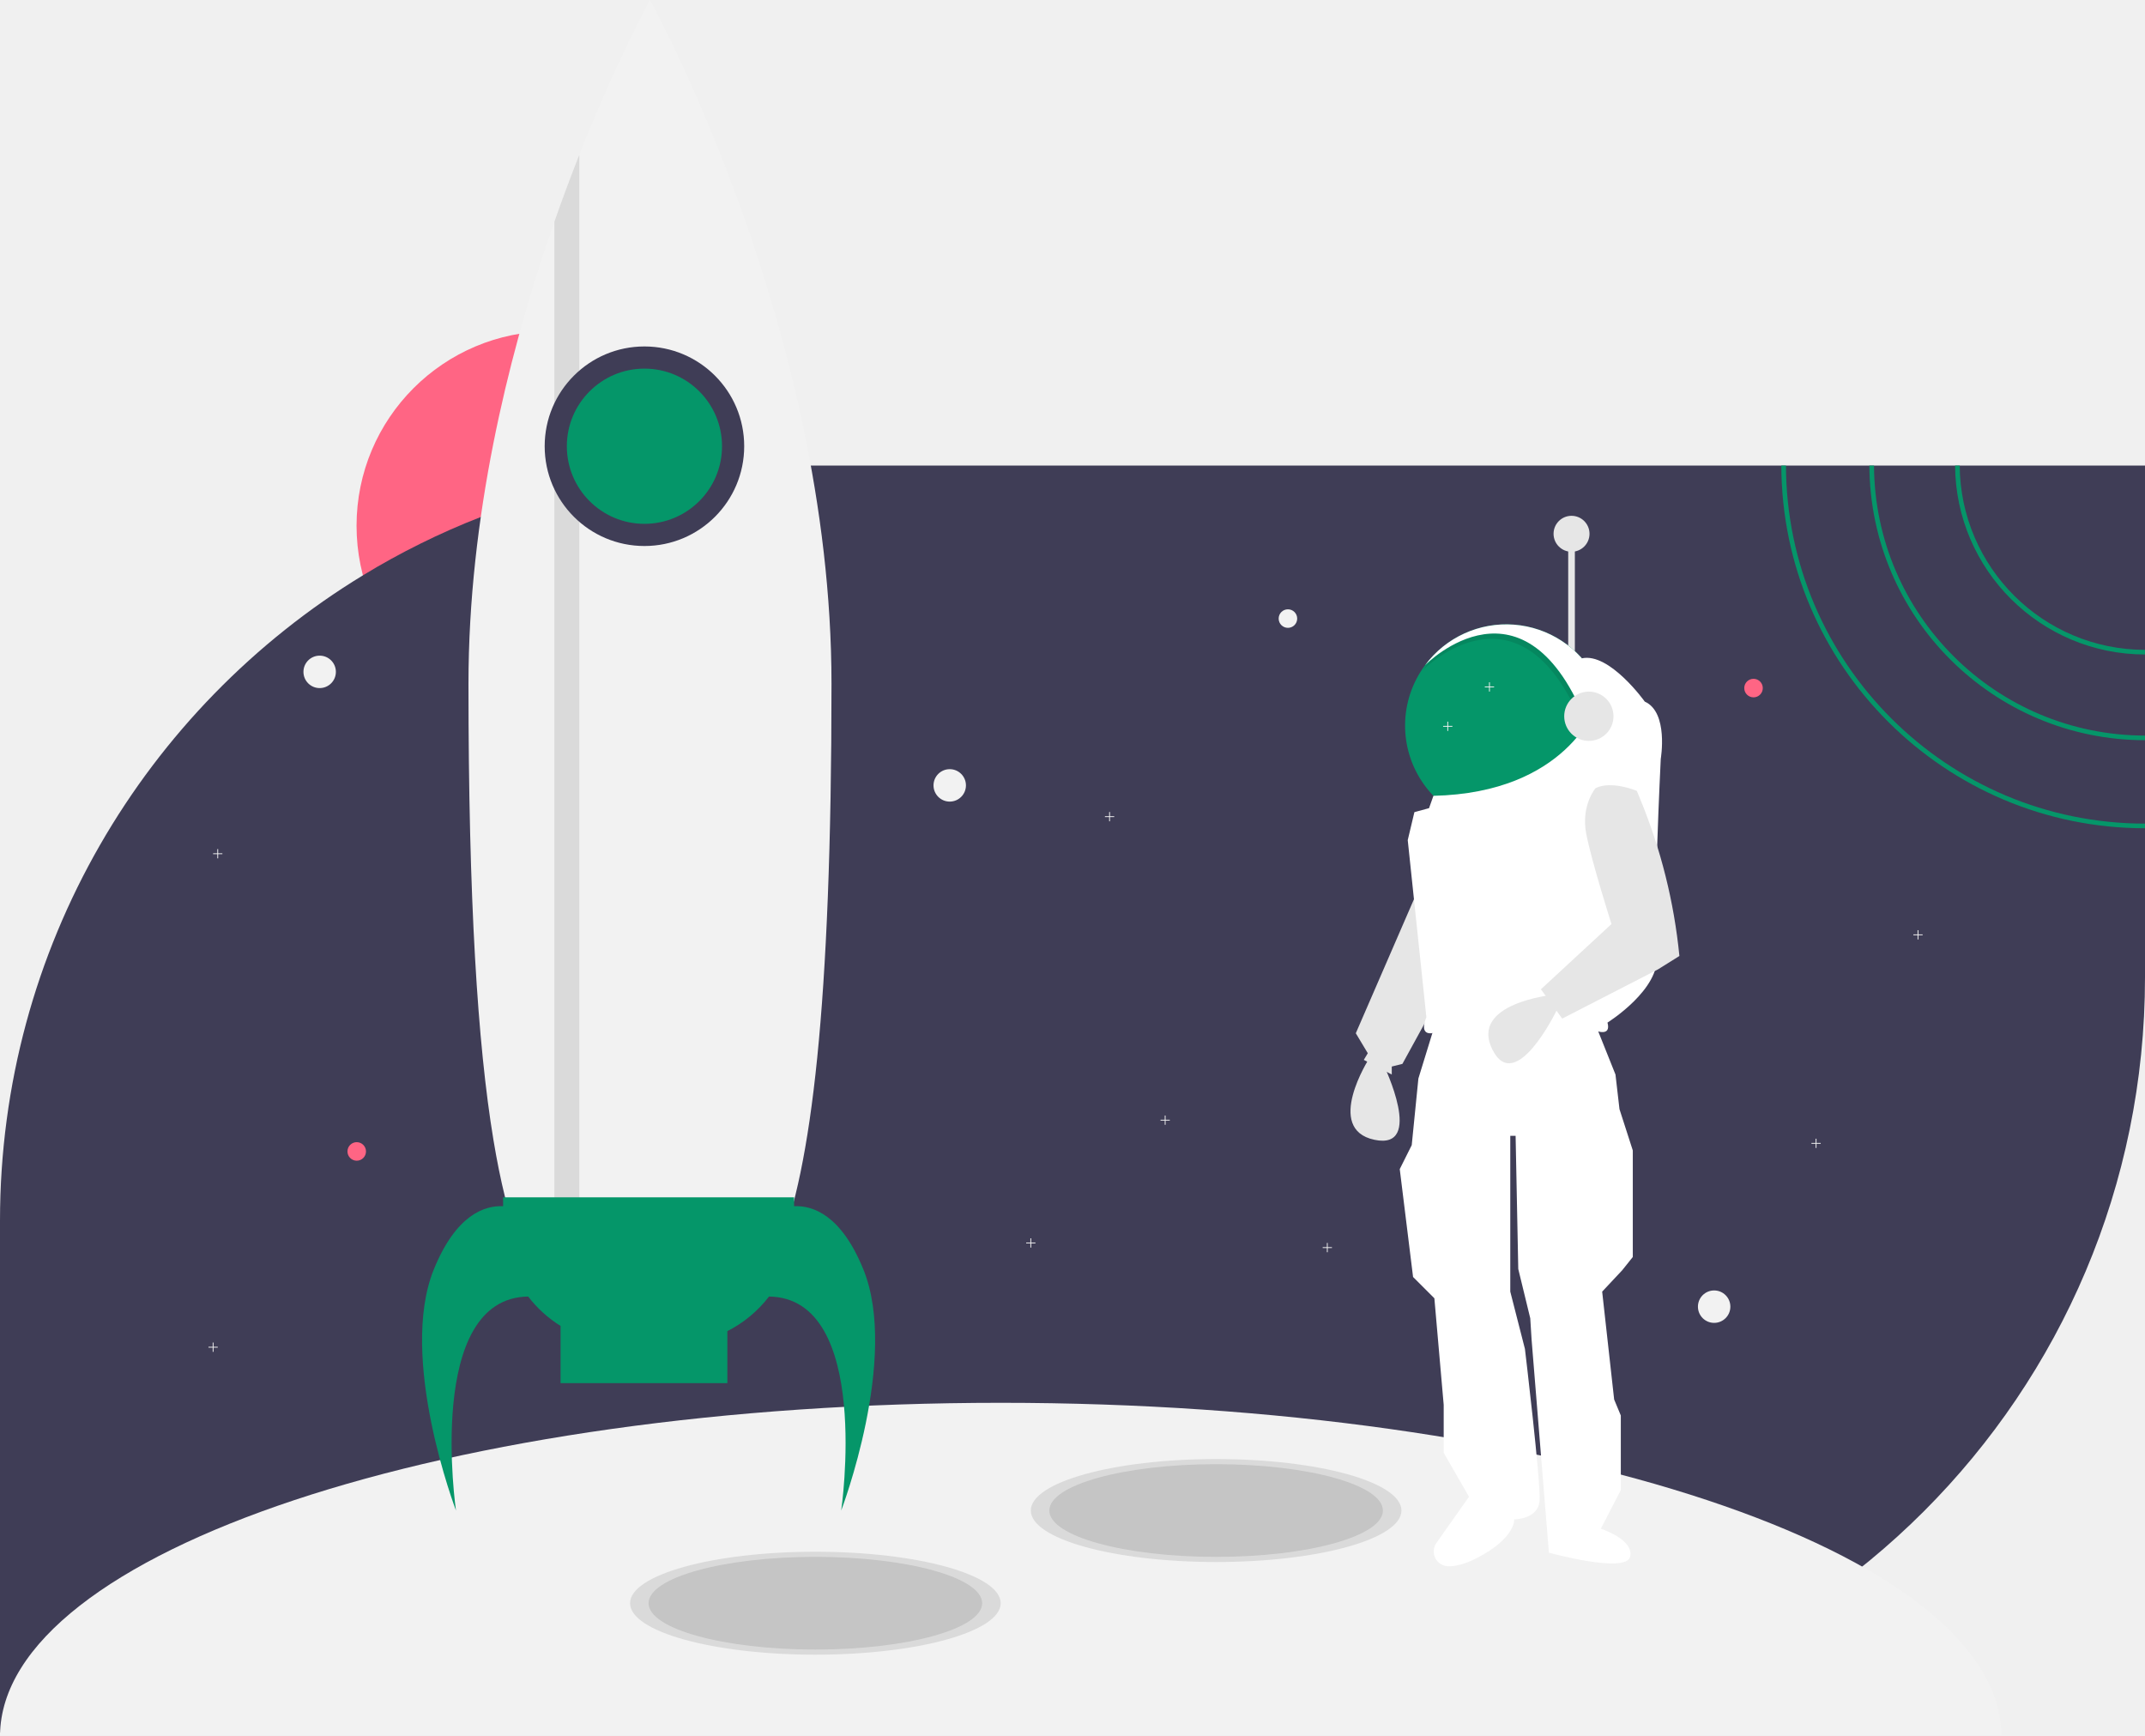
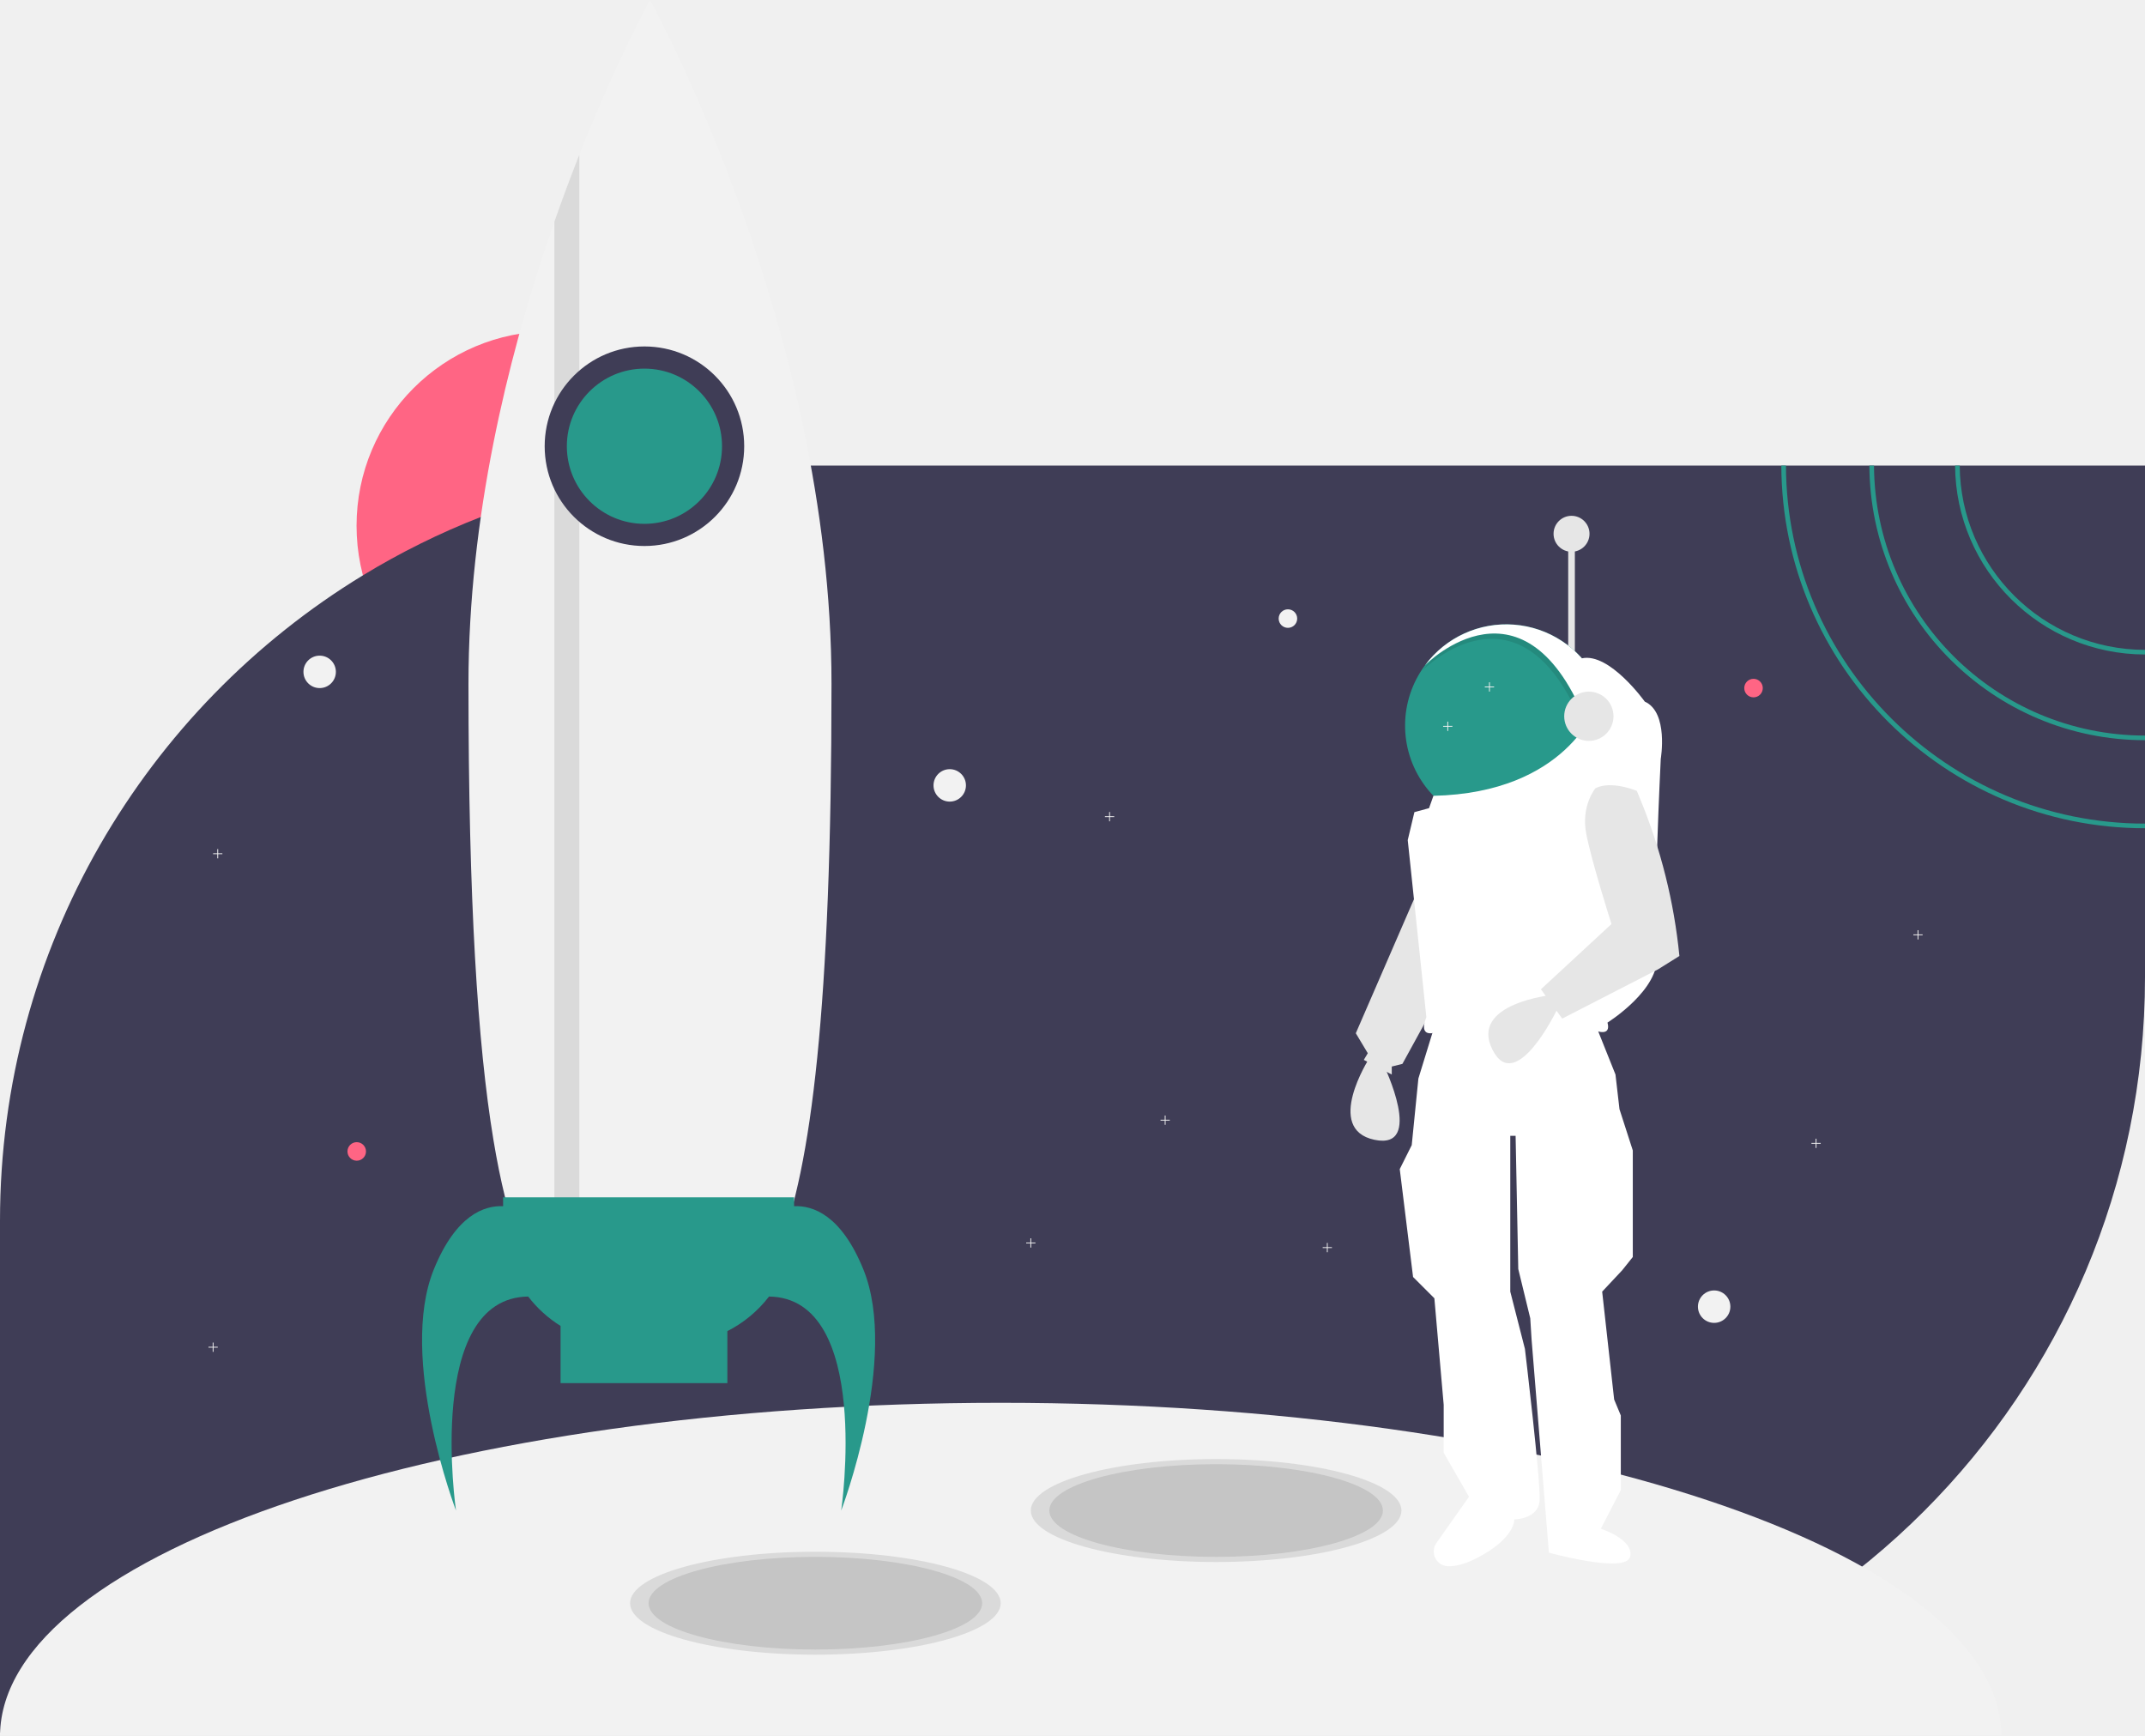
<svg xmlns="http://www.w3.org/2000/svg" id="e4da07c6-3f45-486e-a553-879e7f222c67" data-name="Layer 1" width="926" height="749" viewBox="0 0 926 749">
  <circle cx="237.905" cy="226.935" r="83.979" fill="#ff6584" />
  <path d="M1063,276.46V497.34a325.991,325.991,0,0,1-326,326H137V602.46c0-118.03,62.73-221.42,156.68-278.63a323.577,323.577,0,0,1,50.88-25.18,320.09,320.09,0,0,1,31.76-10.53c.21-.07.43-.13.64-.18q4.77-1.305,9.6-2.46c.18-.05.35-.09.53-.13a326.116,326.116,0,0,1,60.47-8.53c2.41-.11,4.82-.2,7.25-.25.87-.03,1.75-.05,2.64-.05q2.76-.06,5.55-.06Z" transform="translate(-137 -75.5)" fill="#3f3d56" />
  <path d="M569,681c-238.086,0-431.181,64.201-431.99,143.5h863.981C1000.181,745.201,807.086,681,569,681Z" transform="translate(-137 -75.5)" fill="#f2f2f2" />
  <g opacity="0.1">
    <ellipse cx="352" cy="692" rx="80" ry="22.222" />
  </g>
  <g opacity="0.1">
    <ellipse cx="525" cy="652" rx="80" ry="22.222" />
  </g>
  <g opacity="0.1">
    <ellipse cx="352" cy="692" rx="72" ry="20" />
  </g>
  <g opacity="0.1">
    <ellipse cx="525" cy="652" rx="72" ry="20" />
  </g>
  <circle cx="138" cy="290" r="7" fill="#f2f2f2" />
  <circle cx="740" cy="564" r="7" fill="#f2f2f2" />
  <circle cx="410" cy="339" r="7" fill="#f2f2f2" />
  <circle cx="757" cy="297" r="4" fill="#ff6584" />
  <circle cx="154" cy="497" r="4" fill="#ff6584" />
  <polygon points="94 581.322 92.178 581.322 92.178 579.5 91.822 579.5 91.822 581.322 90 581.322 90 581.678 91.822 581.678 91.822 583.5 92.178 583.5 92.178 581.678 94 581.678 94 581.322" fill="#f2f2f2" />
  <polygon points="679 433.322 677.178 433.322 677.178 431.5 676.822 431.5 676.822 433.322 675 433.322 675 433.678 676.822 433.678 676.822 435.5 677.178 435.5 677.178 433.678 679 433.678 679 433.322" fill="#f2f2f2" />
  <polygon points="830 403.322 828.178 403.322 828.178 401.5 827.822 401.5 827.822 403.322 826 403.322 826 403.678 827.822 403.678 827.822 405.5 828.178 405.5 828.178 403.678 830 403.678 830 403.322" fill="#f2f2f2" />
  <polygon points="505 483.322 503.178 483.322 503.178 481.5 502.822 481.5 502.822 483.322 501 483.322 501 483.678 502.822 483.678 502.822 485.5 503.178 485.5 503.178 483.678 505 483.678 505 483.322" fill="#f2f2f2" />
  <polygon points="786 493.322 784.178 493.322 784.178 491.5 783.822 491.5 783.822 493.322 782 493.322 782 493.678 783.822 493.678 783.822 495.5 784.178 495.5 784.178 493.678 786 493.678 786 493.322" fill="#f2f2f2" />
  <polygon points="447 536.322 445.178 536.322 445.178 534.5 444.822 534.5 444.822 536.322 443 536.322 443 536.678 444.822 536.678 444.822 538.5 445.178 538.5 445.178 536.678 447 536.678 447 536.322" fill="#f2f2f2" />
  <polygon points="575 538.322 573.178 538.322 573.178 536.5 572.822 536.5 572.822 538.322 571 538.322 571 538.678 572.822 538.678 572.822 540.5 573.178 540.5 573.178 538.678 575 538.678 575 538.322" fill="#f2f2f2" />
  <polygon points="96 368.322 94.178 368.322 94.178 366.5 93.822 366.5 93.822 368.322 92 368.322 92 368.678 93.822 368.678 93.822 370.5 94.178 370.5 94.178 368.678 96 368.678 96 368.322" fill="#f2f2f2" />
  <rect x="676.997" y="230.689" width="2.874" height="58.063" fill="#e6e6e6" />
  <polygon points="611.748 385.046 585.303 445.984 590.477 454.607 588.752 457.481 600.825 463.805 600.825 460.356 605.424 459.206 624.97 423.563 611.748 385.046" fill="#e6e6e6" />
  <path d="M728.052,532.407s-19.546,30.469,2.3,35.068,4.024-32.194,4.024-32.194Z" transform="translate(-137 -75.5)" fill="#e6e6e6" />
  <path d="M756.221,518.609l-6.899,22.421-2.874,28.744-5.174,10.348,5.749,46.566,9.198,9.198,4.024,45.991v20.696l10.923,18.971-14.066,19.964a6.361,6.361,0,0,0,4.99,10.031c3.105.082,7.199-.796,12.525-3.55,16.672-8.623,16.097-16.672,16.097-16.672s10.348,0,10.923-8.048-6.324-65.537-6.324-65.537l-6.324-24.72V565.75h2.3l1.15,57.489,5.174,21.271.575,9.198,7.474,91.982s33.343,9.198,35.068,1.725-12.647-12.073-12.647-12.073l8.623-16.672V686.476l-2.874-6.899-5.174-46.566,8.623-9.198,4.599-5.749V572.074l-5.749-17.821-1.725-14.947-9.198-22.995S783.241,502.512,756.221,518.609Z" transform="translate(-137 -75.5)" fill="#fff" />
-   <path d="M830.956,388.685a43.691,43.691,0,1,1-78.759-26.06l.012-.012a43.687,43.687,0,0,1,78.748,26.071Z" transform="translate(-137 -75.5)" fill="#059669" />
+   <path d="M830.956,388.685a43.691,43.691,0,1,1-78.759-26.06l.012-.012a43.687,43.687,0,0,1,78.748,26.071Z" transform="translate(-137 -75.5)" fill="#28998B" />
  <g opacity="0.1">
    <path d="M824.747,370.571l-3.564,20.414c-26.784-69.527-69.389-26.818-70.124-26.071a43.691,43.691,0,0,1,73.689,5.657Z" transform="translate(-137 -75.5)" />
  </g>
  <path d="M825.897,368.271l-3.564,20.414c-26.784-69.527-69.389-26.818-70.124-26.071a43.691,43.691,0,0,1,73.689,5.657Z" transform="translate(-137 -75.5)" fill="#fff" />
  <path d="M819.908,359.653l5.989,20.79s-12.433,37.263-70.086,38.562l-1.89,5.323-6.324,1.725-2.874,12.073,8.048,76.46s-3.449,7.474,2.3,6.899c0,0,37.942-12.647,70.711-1.15,0,0,6.899,2.874,5.174-3.449,0,0,22.995-14.372,21.271-29.319s1.725-84.508,1.725-84.508,3.449-20.121-6.899-24.72C847.053,378.337,831.855,357.065,819.908,359.653Z" transform="translate(-137 -75.5)" fill="#fff" />
  <path d="M807.304,504.918s-36.018,3.617-26.048,23.591,27.725-16.851,27.725-16.851Z" transform="translate(-137 -75.5)" fill="#e6e6e6" />
  <path d="M825.782,415.705s-6.324,7.474-4.024,19.546,10.923,39.092,10.923,39.092L802.212,502.512,811.41,515.16l41.392-21.271L862,488.14v0A238.507,238.507,0,0,0,845.108,420.5l-1.504-3.645S832.681,412.256,825.782,415.705Z" transform="translate(-137 -75.5)" fill="#e6e6e6" />
  <circle cx="685.908" cy="309.161" r="10.635" fill="#e6e6e6" />
  <circle cx="678.434" cy="230.402" r="7.761" fill="#e6e6e6" />
  <polygon points="481 352.322 479.178 352.322 479.178 350.5 478.822 350.5 478.822 352.322 477 352.322 477 352.678 478.822 352.678 478.822 354.5 479.178 354.5 479.178 352.678 481 352.678 481 352.322" fill="#f2f2f2" />
  <polygon points="645 296.322 643.178 296.322 643.178 294.5 642.822 294.5 642.822 296.322 641 296.322 641 296.678 642.822 296.678 642.822 298.5 643.178 298.5 643.178 296.678 645 296.678 645 296.322" fill="#f2f2f2" />
  <polygon points="627 313.322 625.178 313.322 625.178 311.5 624.822 311.5 624.822 313.322 623 313.322 623 313.678 624.822 313.678 624.822 315.5 625.178 315.5 625.178 313.678 627 313.678 627 313.322" fill="#f2f2f2" />
  <circle cx="556" cy="267" r="4" fill="#f2f2f2" />
  <path d="M495.958,370.695c0,279.044-35.088,279.044-78.36,279.044-22.371,0-42.554,0-56.826-38.546-4.103-11.078-7.728-25.362-10.767-43.75-6.843-41.333-10.767-103.447-10.767-196.748,0-35.878,4.247-71.05,10.767-103.901,3.134-15.815,6.795-31.081,10.767-45.64,4.857-17.825,10.181-34.586,15.552-49.923,3.601-10.312,7.238-19.991,10.767-28.927,16.306-41.249,30.506-66.803,30.506-66.803S495.958,216.583,495.958,370.695Z" transform="translate(-137 -75.5)" fill="#f2f2f2" />
  <g opacity="0.1">
    <path d="M387.092,142.303V628.803h-10.767V171.23C379.926,160.918,383.563,151.24,387.092,142.303Z" transform="translate(-137 -75.5)" />
  </g>
  <circle cx="278.205" cy="192.609" r="43.068" fill="#3f3d56" />
-   <path d="M509.716,623.419c-9.576-23.572-21.871-27.638-29.908-27.285v-3.82H354.193v3.82c-8.037-.354-20.332,3.713-29.908,27.285C308.732,661.702,333.855,727.5,333.855,727.5s-13.426-91.767,31.158-92.371A52.762,52.762,0,0,0,379,647.819V672.5h72V650.066a52.707,52.707,0,0,0,17.987-14.937C513.571,635.733,500.145,727.5,500.145,727.5S525.268,661.702,509.716,623.419Z" transform="translate(-137 -75.5)" fill="#059669" />
-   <circle cx="278.205" cy="192.609" r="33.497" fill="#059669" />
-   <path d="M983.01,276.46h-2A82.085,82.085,0,0,0,1063,358v-2A80.079,80.079,0,0,1,983.01,276.46Z" transform="translate(-137 -75.5)" fill="#059669" />
-   <path d="M946.01,276.46h-2A119.115,119.115,0,0,0,1063,395v-2A117.122,117.122,0,0,1,946.01,276.46Z" transform="translate(-137 -75.5)" fill="#059669" />
-   <path d="M908,276.46h-2C906.25,362.82,976.58,433,1063,433v-2C977.68,431,908.25,361.72,908,276.46Z" transform="translate(-137 -75.5)" fill="#059669" />
+   <path d="M509.716,623.419c-9.576-23.572-21.871-27.638-29.908-27.285v-3.82H354.193v3.82c-8.037-.354-20.332,3.713-29.908,27.285C308.732,661.702,333.855,727.5,333.855,727.5s-13.426-91.767,31.158-92.371A52.762,52.762,0,0,0,379,647.819V672.5h72V650.066a52.707,52.707,0,0,0,17.987-14.937C513.571,635.733,500.145,727.5,500.145,727.5S525.268,661.702,509.716,623.419Z" transform="translate(-137 -75.5)" fill="#28998B" />
+   <circle cx="278.205" cy="192.609" r="33.497" fill="#28998B" />
+   <path d="M983.01,276.46h-2A82.085,82.085,0,0,0,1063,358v-2A80.079,80.079,0,0,1,983.01,276.46Z" transform="translate(-137 -75.5)" fill="#28998B" />
+   <path d="M946.01,276.46h-2A119.115,119.115,0,0,0,1063,395v-2A117.122,117.122,0,0,1,946.01,276.46Z" transform="translate(-137 -75.5)" fill="#28998B" />
+   <path d="M908,276.46h-2C906.25,362.82,976.58,433,1063,433v-2C977.68,431,908.25,361.72,908,276.46Z" transform="translate(-137 -75.5)" fill="#28998B" />
</svg>
